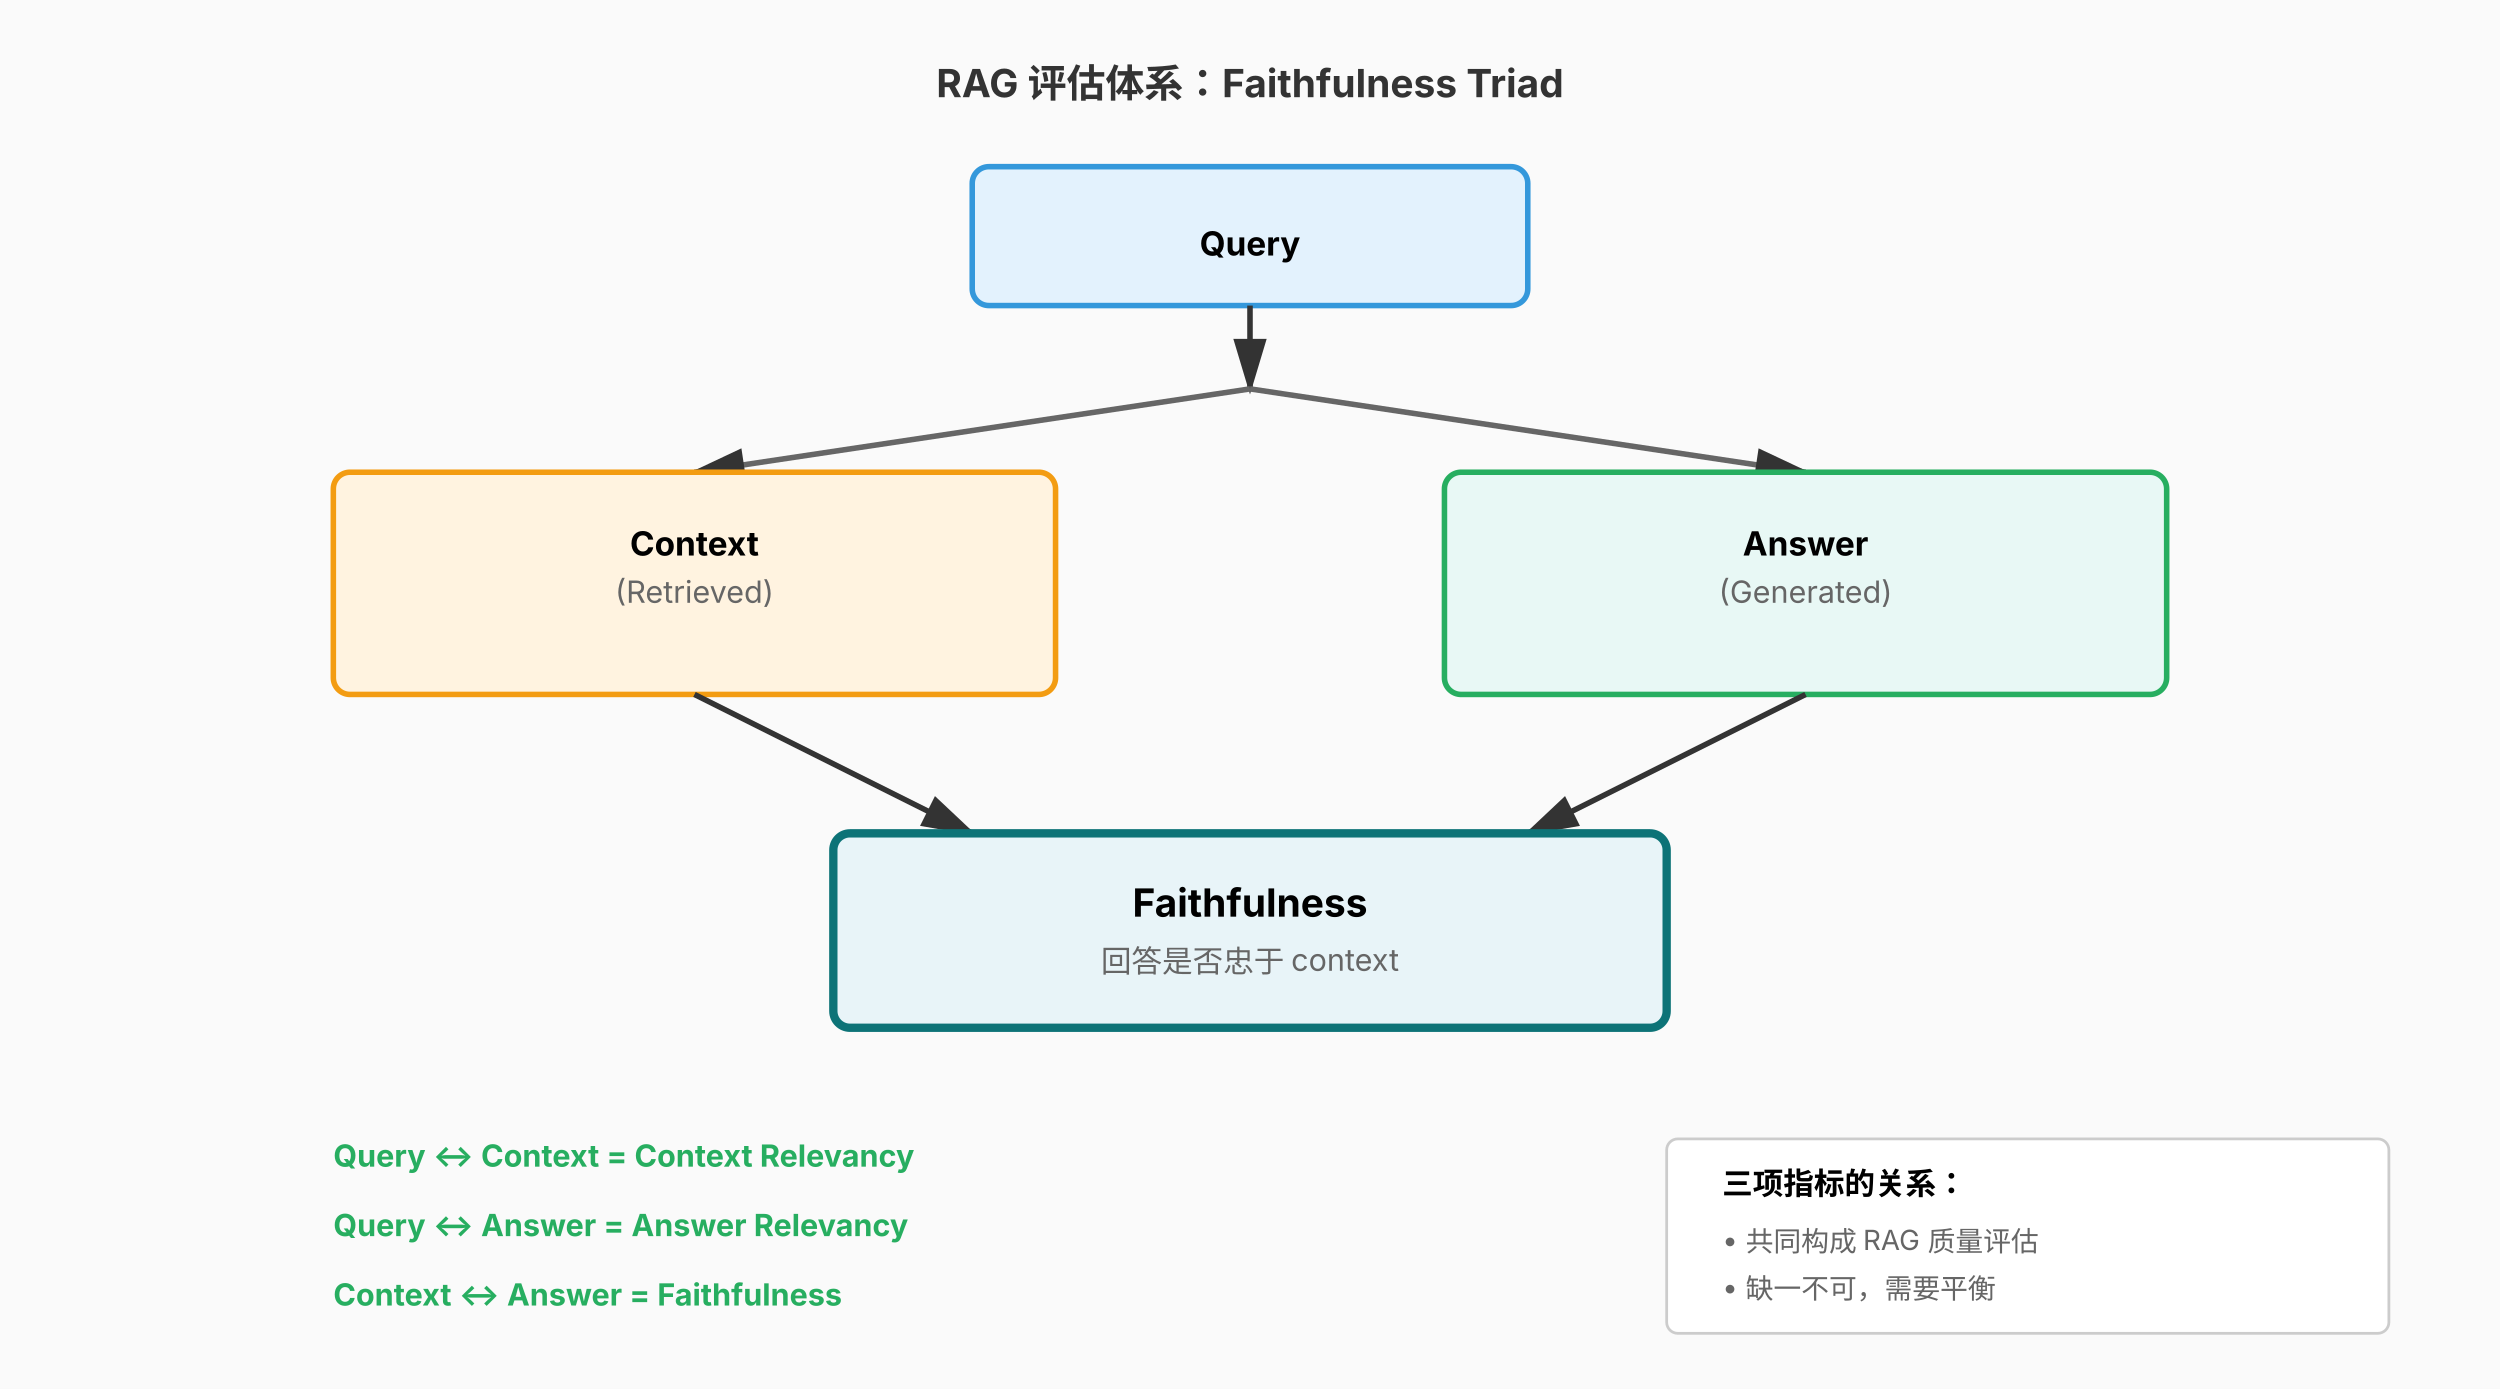
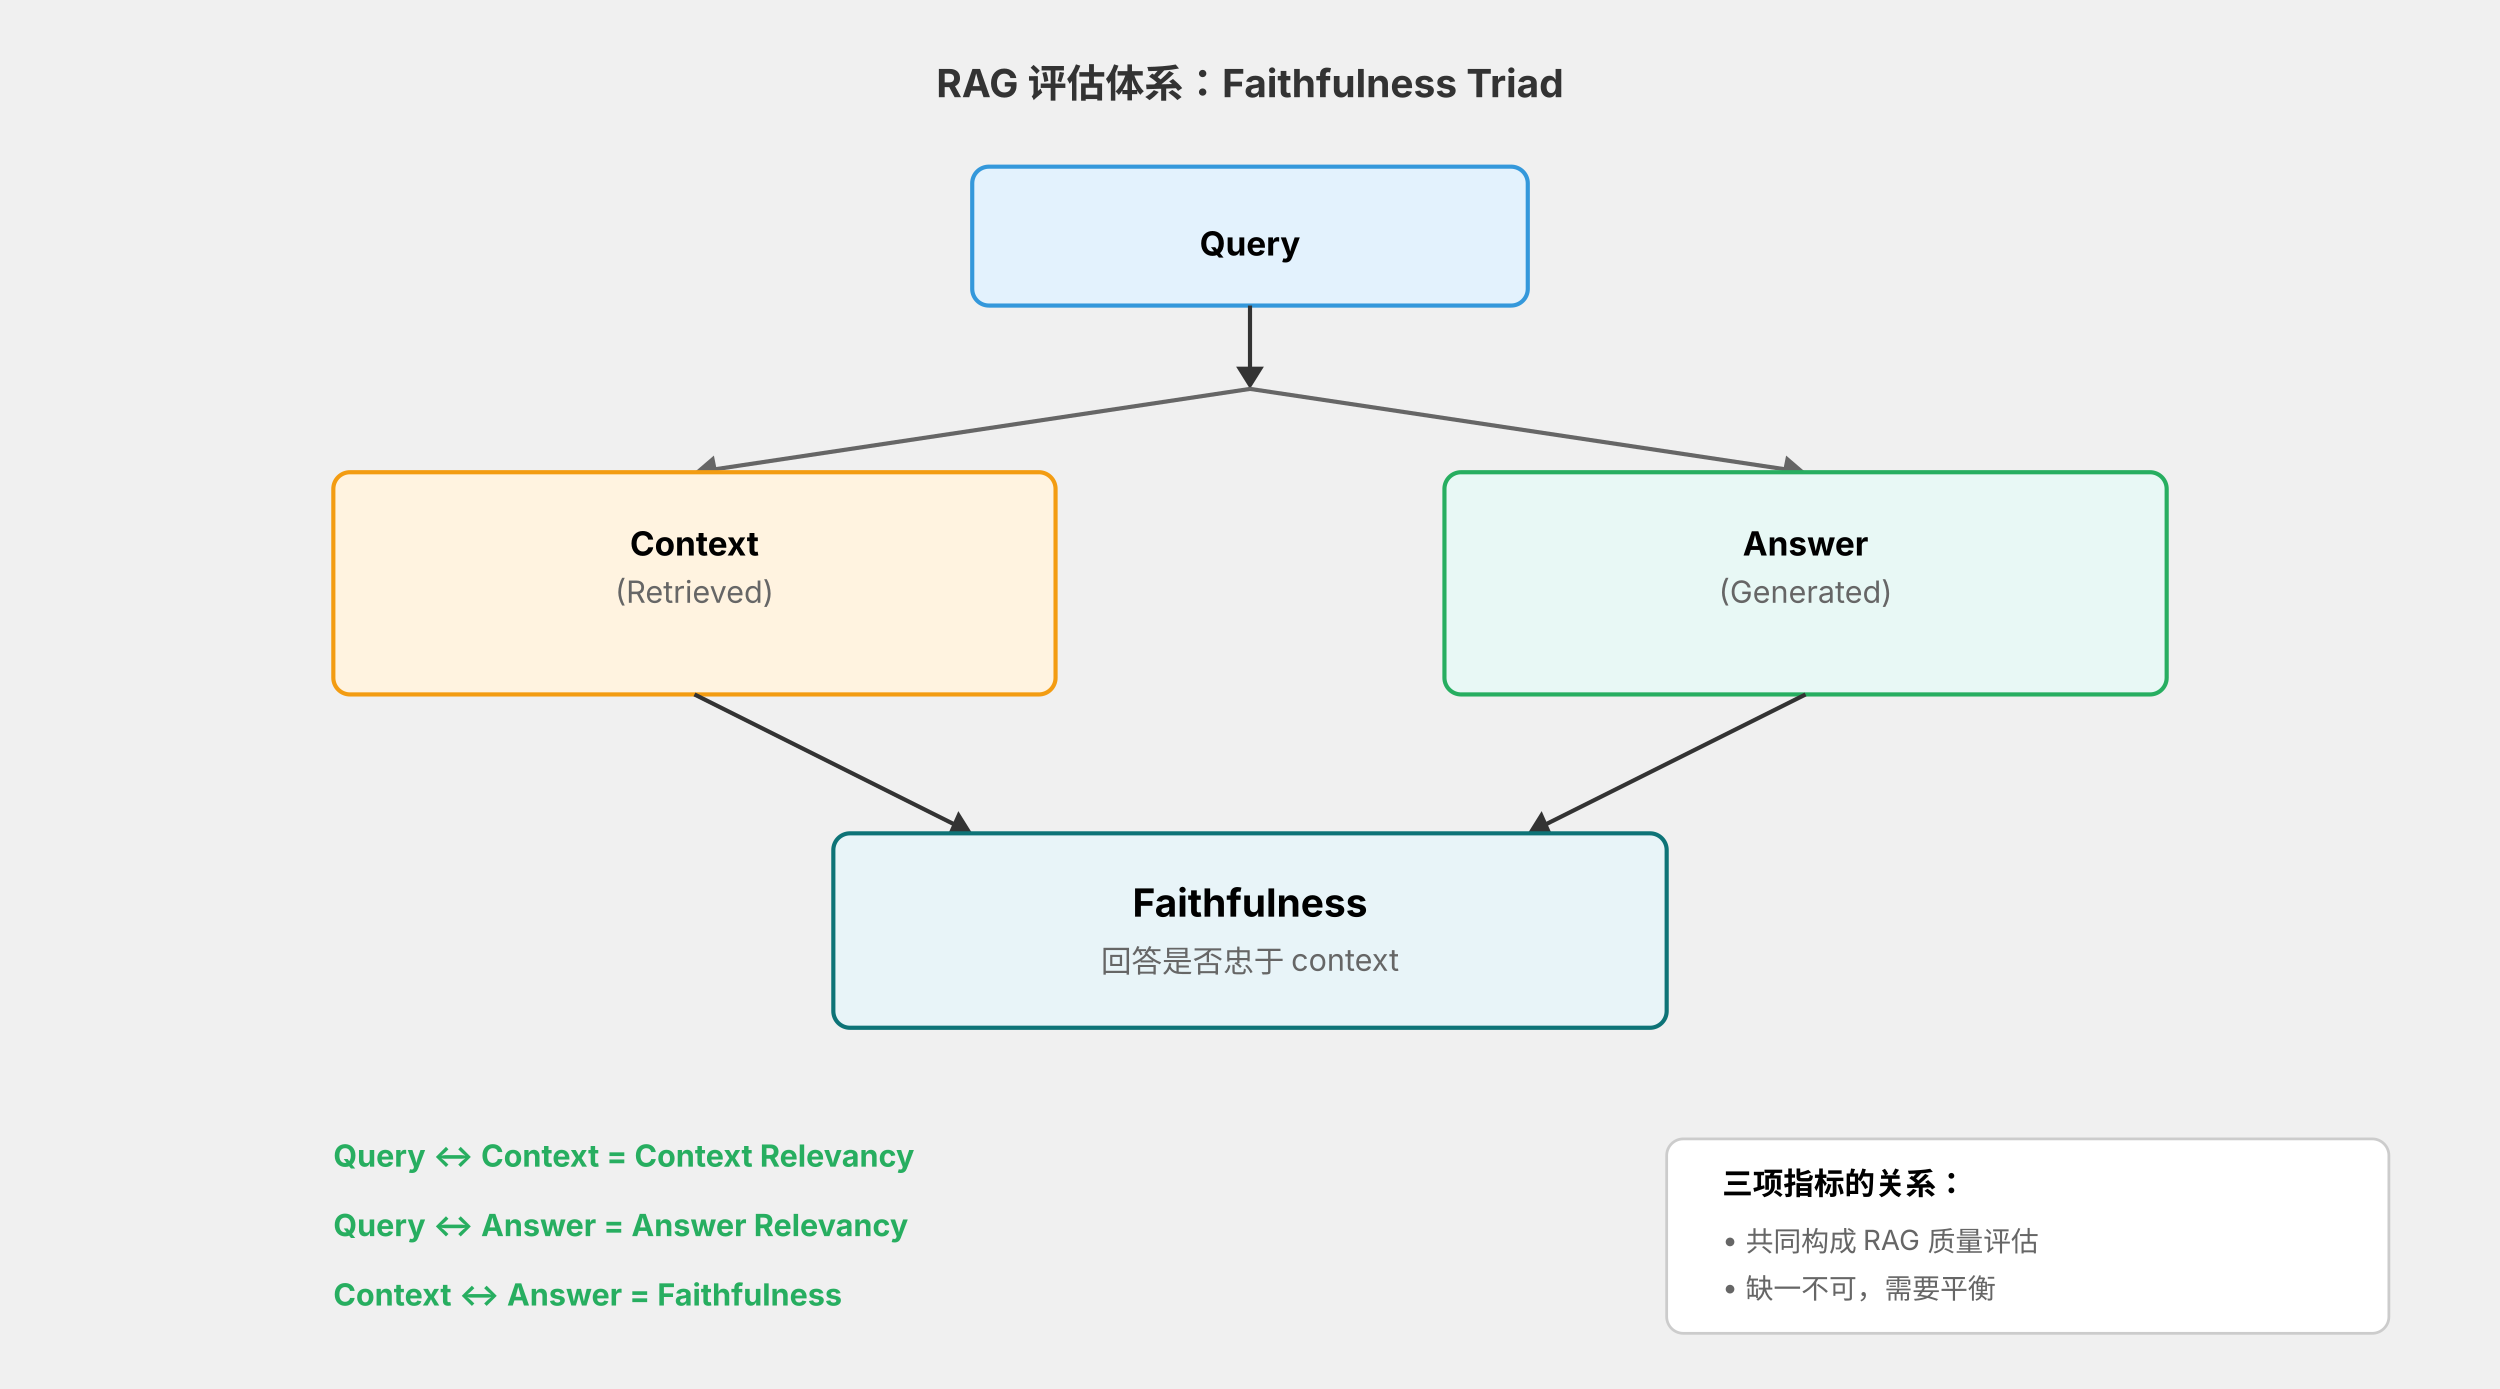
- <svg xmlns="http://www.w3.org/2000/svg" viewBox="0 0 900 500">
-   <defs>
-     <style>
-       text { font-family: system-ui, -apple-system, sans-serif; }
-       .title { font-size: 14px; font-weight: bold; fill: #333; }
-       .label { font-size: 12px; fill: #333; font-weight: bold; }
-       .sublabel { font-size: 11px; fill: #666; }
-       .metric { font-size: 11px; fill: #27ae60; font-weight: bold; }
-     </style>
-     <marker id="arrowhead" markerWidth="10" markerHeight="10" refX="9" refY="3" orient="auto">
-       <polygon points="0 0, 10 3, 0 6" fill="#333" />
-     </marker>
-   </defs>
-   <rect width="900" height="500" fill="#fafafa" />
-   <text x="450" y="35" class="title" text-anchor="middle">RAG 评估体系：Faithfulness Triad</text>
+ <svg xmlns="http://www.w3.org/2000/svg" viewBox="0 0 900 500" font-family="system-ui, -apple-system, 'PingFang SC', sans-serif">
+   <text x="450" y="35" text-anchor="middle" font-size="14" font-weight="bold" fill="#333">RAG 评估体系：Faithfulness Triad</text>
  <g id="query">
-     <rect x="350" y="60" width="200" height="50" fill="#e3f2fd" stroke="#3498db" stroke-width="2" rx="6" />
+     <rect x="350" y="60" width="200" height="50" fill="#e3f2fd" stroke="#3498db" stroke-width="1.5" rx="6" />
    <text x="450" y="92" text-anchor="middle" font-weight="bold">Query</text>
  </g>
-   <line x1="450" y1="110" x2="450" y2="140" stroke="#333" stroke-width="2" marker-end="url(#arrowhead)" />
-   <line x1="450" y1="140" x2="250" y2="170" stroke="#666" stroke-width="2" marker-end="url(#arrowhead)" />
-   <line x1="450" y1="140" x2="650" y2="170" stroke="#666" stroke-width="2" marker-end="url(#arrowhead)" />
+   <line x1="450.0" y1="110.0" x2="450" y2="133" stroke="#333" stroke-width="1.5" />
+   <polygon points="450.0,140.0 445,132 455,132" fill="#333" />
+   <line x1="450.0" y1="140.0" x2="257" y2="169" stroke="#666" stroke-width="1.5" />
+   <polygon points="250.0,170.0 257,164 259,174" fill="#666" />
+   <line x1="450.0" y1="140.0" x2="643" y2="169" stroke="#666" stroke-width="1.5" />
+   <polygon points="650.0,170.0 641,174 643,164" fill="#666" />
  <g id="context">
-     <rect x="120" y="170" width="260" height="80" fill="#fff3e0" stroke="#f39c12" stroke-width="2" rx="6" />
+     <rect x="120" y="170" width="260" height="80" fill="#fff3e0" stroke="#f39c12" stroke-width="1.5" rx="6" />
    <text x="250" y="200" text-anchor="middle" font-weight="bold">Context</text>
-     <text x="250" y="217" text-anchor="middle" class="sublabel">(Retrieved)</text>
+     <text x="250" y="217" text-anchor="middle" font-size="11" fill="#666">(Retrieved)</text>
  </g>
  <g id="answer">
-     <rect x="520" y="170" width="260" height="80" fill="#e8f8f5" stroke="#27ae60" stroke-width="2" rx="6" />
+     <rect x="520" y="170" width="260" height="80" fill="#e8f8f5" stroke="#27ae60" stroke-width="1.5" rx="6" />
    <text x="650" y="200" text-anchor="middle" font-weight="bold">Answer</text>
-     <text x="650" y="217" text-anchor="middle" class="sublabel">(Generated)</text>
+     <text x="650" y="217" text-anchor="middle" font-size="11" fill="#666">(Generated)</text>
  </g>
-   <line x1="250" y1="250" x2="350" y2="300" stroke="#333" stroke-width="2" marker-end="url(#arrowhead)" />
-   <line x1="650" y1="250" x2="550" y2="300" stroke="#333" stroke-width="2" marker-end="url(#arrowhead)" />
+   <line x1="250.0" y1="250.0" x2="344" y2="297" stroke="#333" stroke-width="1.5" />
+   <polygon points="350.0,300.0 341,301 345,292" fill="#333" />
+   <line x1="650.0" y1="250.0" x2="556" y2="297" stroke="#333" stroke-width="1.5" />
+   <polygon points="550.0,300.0 555,292 559,301" fill="#333" />
  <g id="faithfulness">
-     <rect x="300" y="300" width="300" height="70" fill="#e8f4f8" stroke="#0d7377" stroke-width="3" rx="6" />
+     <rect x="300" y="300" width="300" height="70" fill="#e8f4f8" stroke="#0d7377" stroke-width="1.5" rx="6" />
    <text x="450" y="330" text-anchor="middle" font-weight="bold" font-size="14">Faithfulness</text>
-     <text x="450" y="350" text-anchor="middle" class="sublabel">回答是否忠于 context</text>
+     <text x="450" y="350" text-anchor="middle" font-size="11" fill="#666">回答是否忠于 context</text>
  </g>
  <g id="metrics">
-     <text x="120" y="420" class="metric">Query ↔ Context = Context Relevancy</text>
-     <text x="120" y="445" class="metric">Query ↔ Answer = Answer Relevancy</text>
-     <text x="120" y="470" class="metric">Context ↔ Answer = Faithfulness</text>
+     <text x="120" y="420" font-size="11" fill="#27ae60" font-weight="bold">Query ↔ Context = Context Relevancy</text>
+     <text x="120" y="445" font-size="11" fill="#27ae60" font-weight="bold">Query ↔ Answer = Answer Relevancy</text>
+     <text x="120" y="470" font-size="11" fill="#27ae60" font-weight="bold">Context ↔ Answer = Faithfulness</text>
  </g>
  <g id="legend">
-     <rect x="600" y="410" width="260" height="70" fill="white" stroke="#ccc" stroke-width="1" rx="4" />
+     <rect x="600" y="410" width="260" height="70" fill="white" stroke="#ccc" stroke-width="1" rx="6" />
    <text x="620" y="430" font-size="11" font-weight="bold">三项指标的关系：</text>
    <text x="620" y="450" font-size="10" fill="#666">• 共同构成 RAG 质量评估</text>
    <text x="620" y="467" font-size="10" fill="#666">• 缺一不可，需要平衡</text>
  </g>
</svg>
